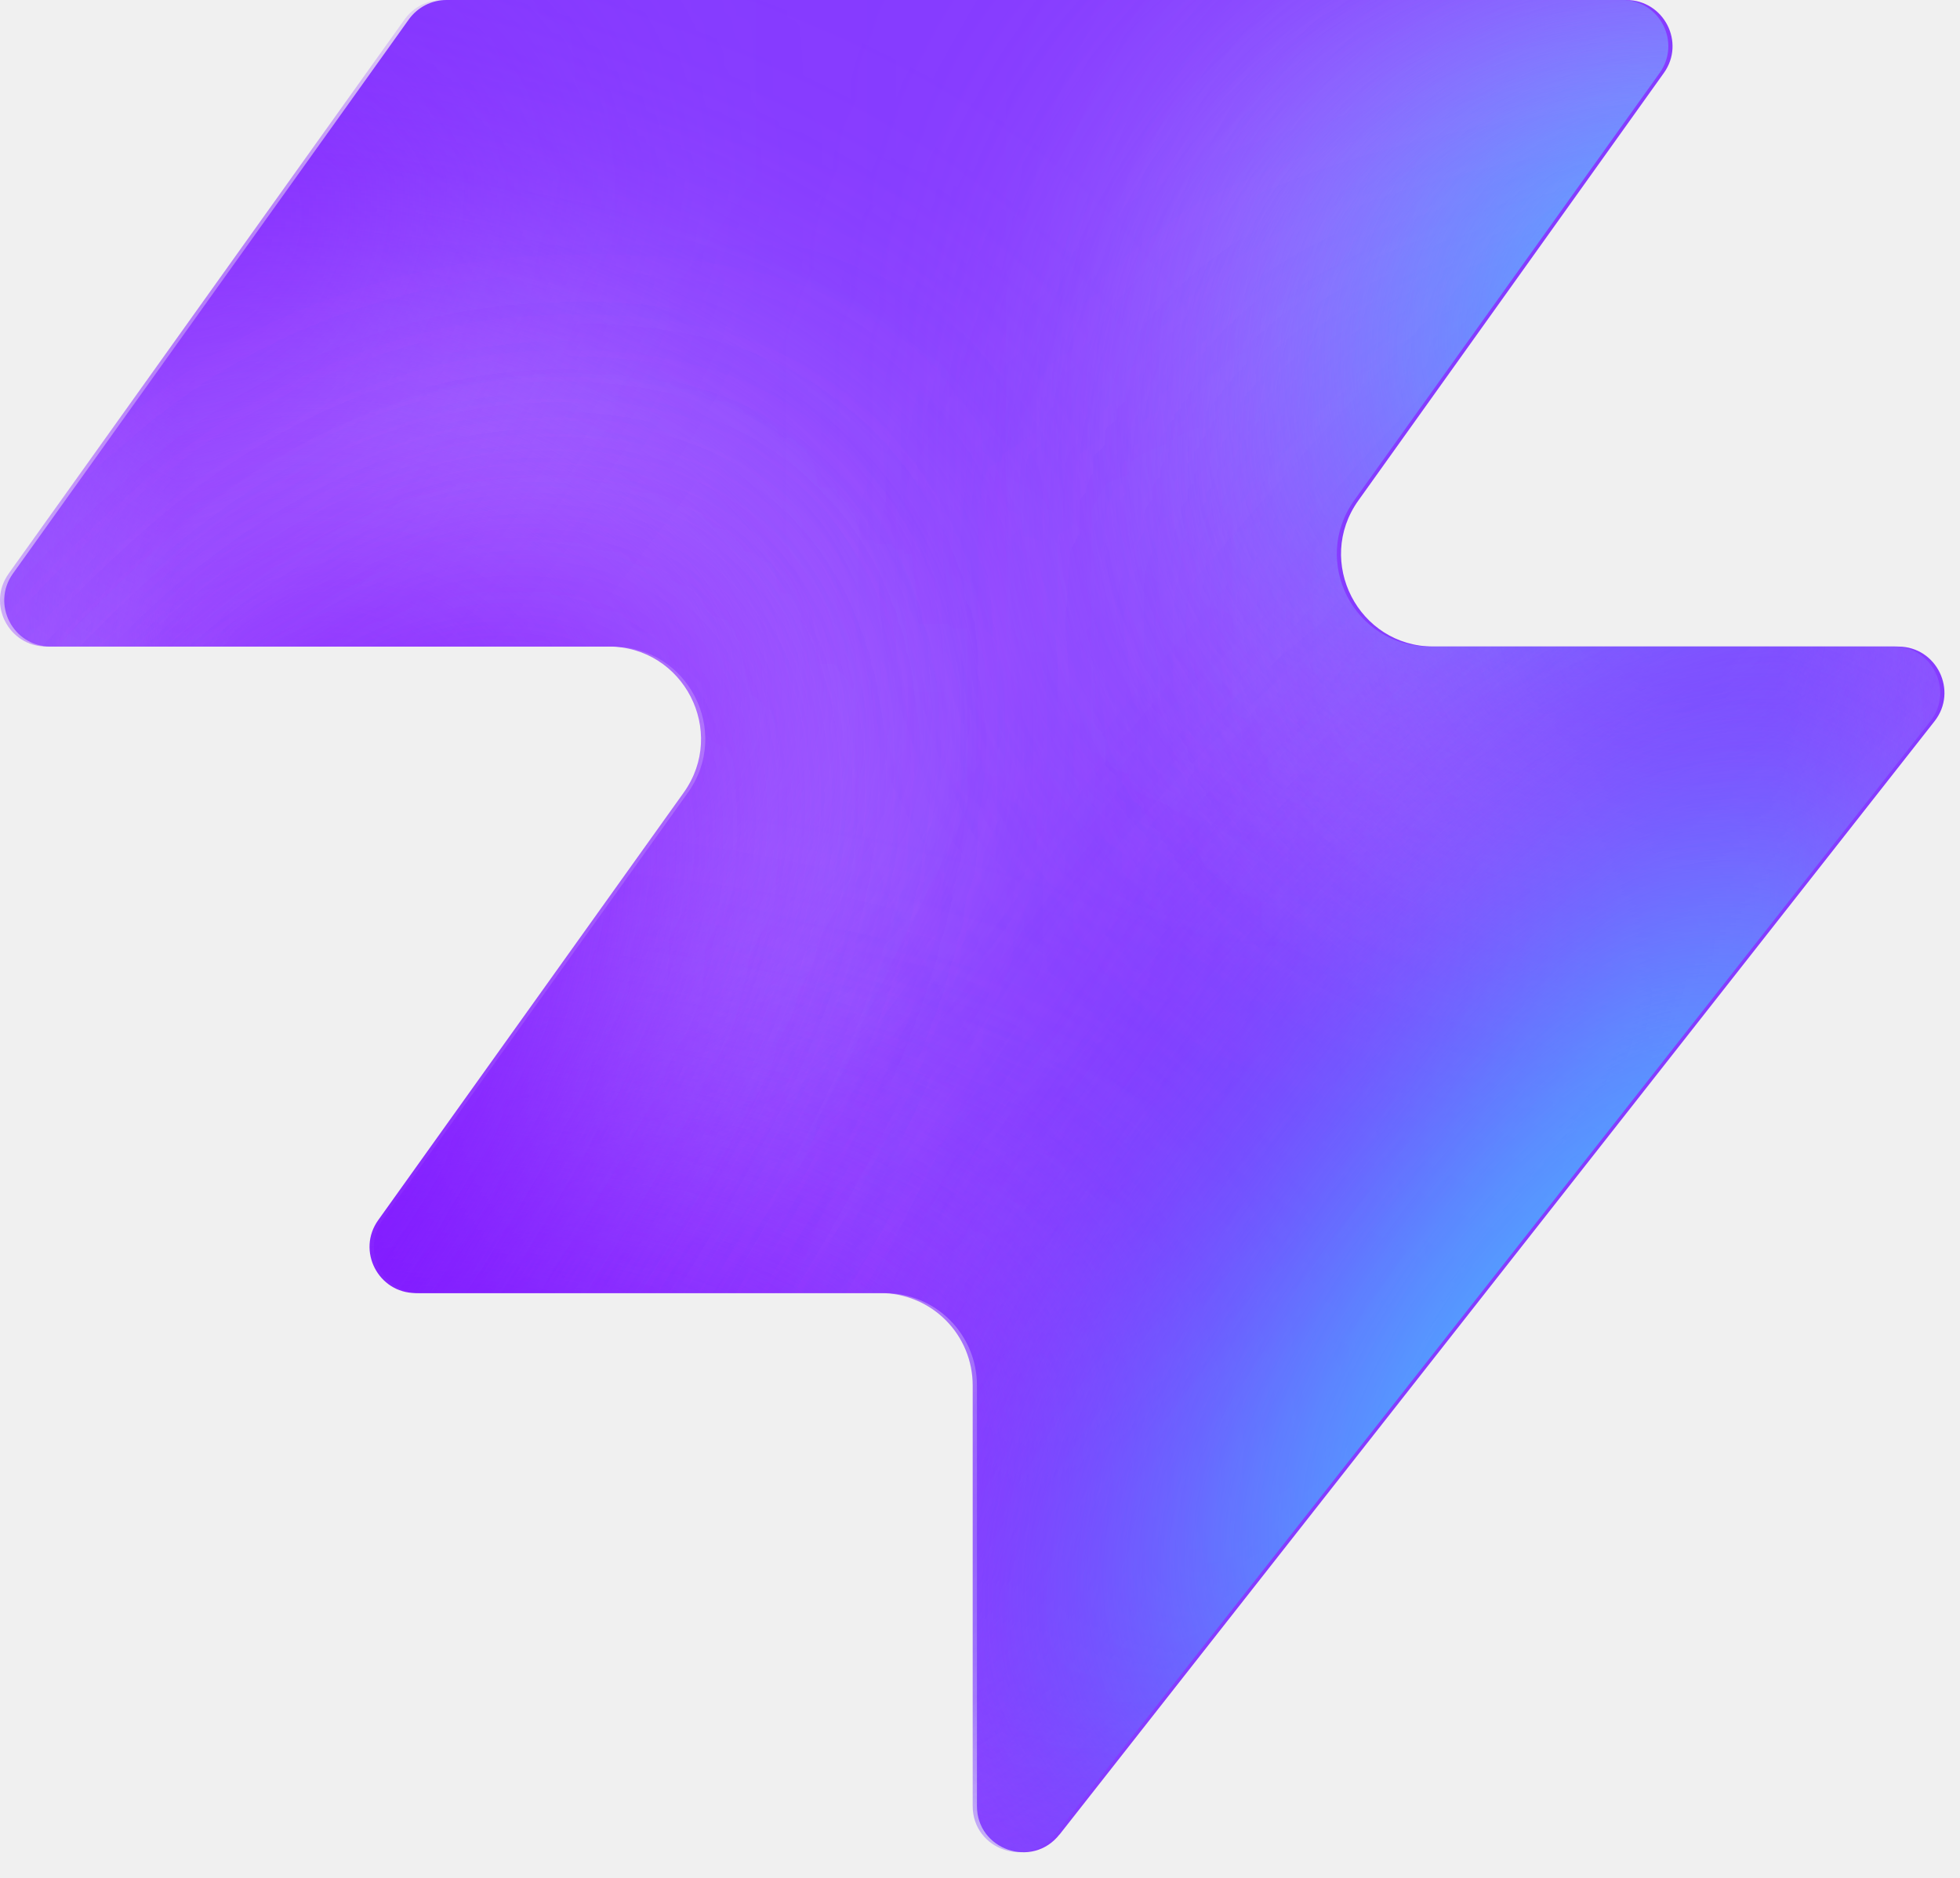
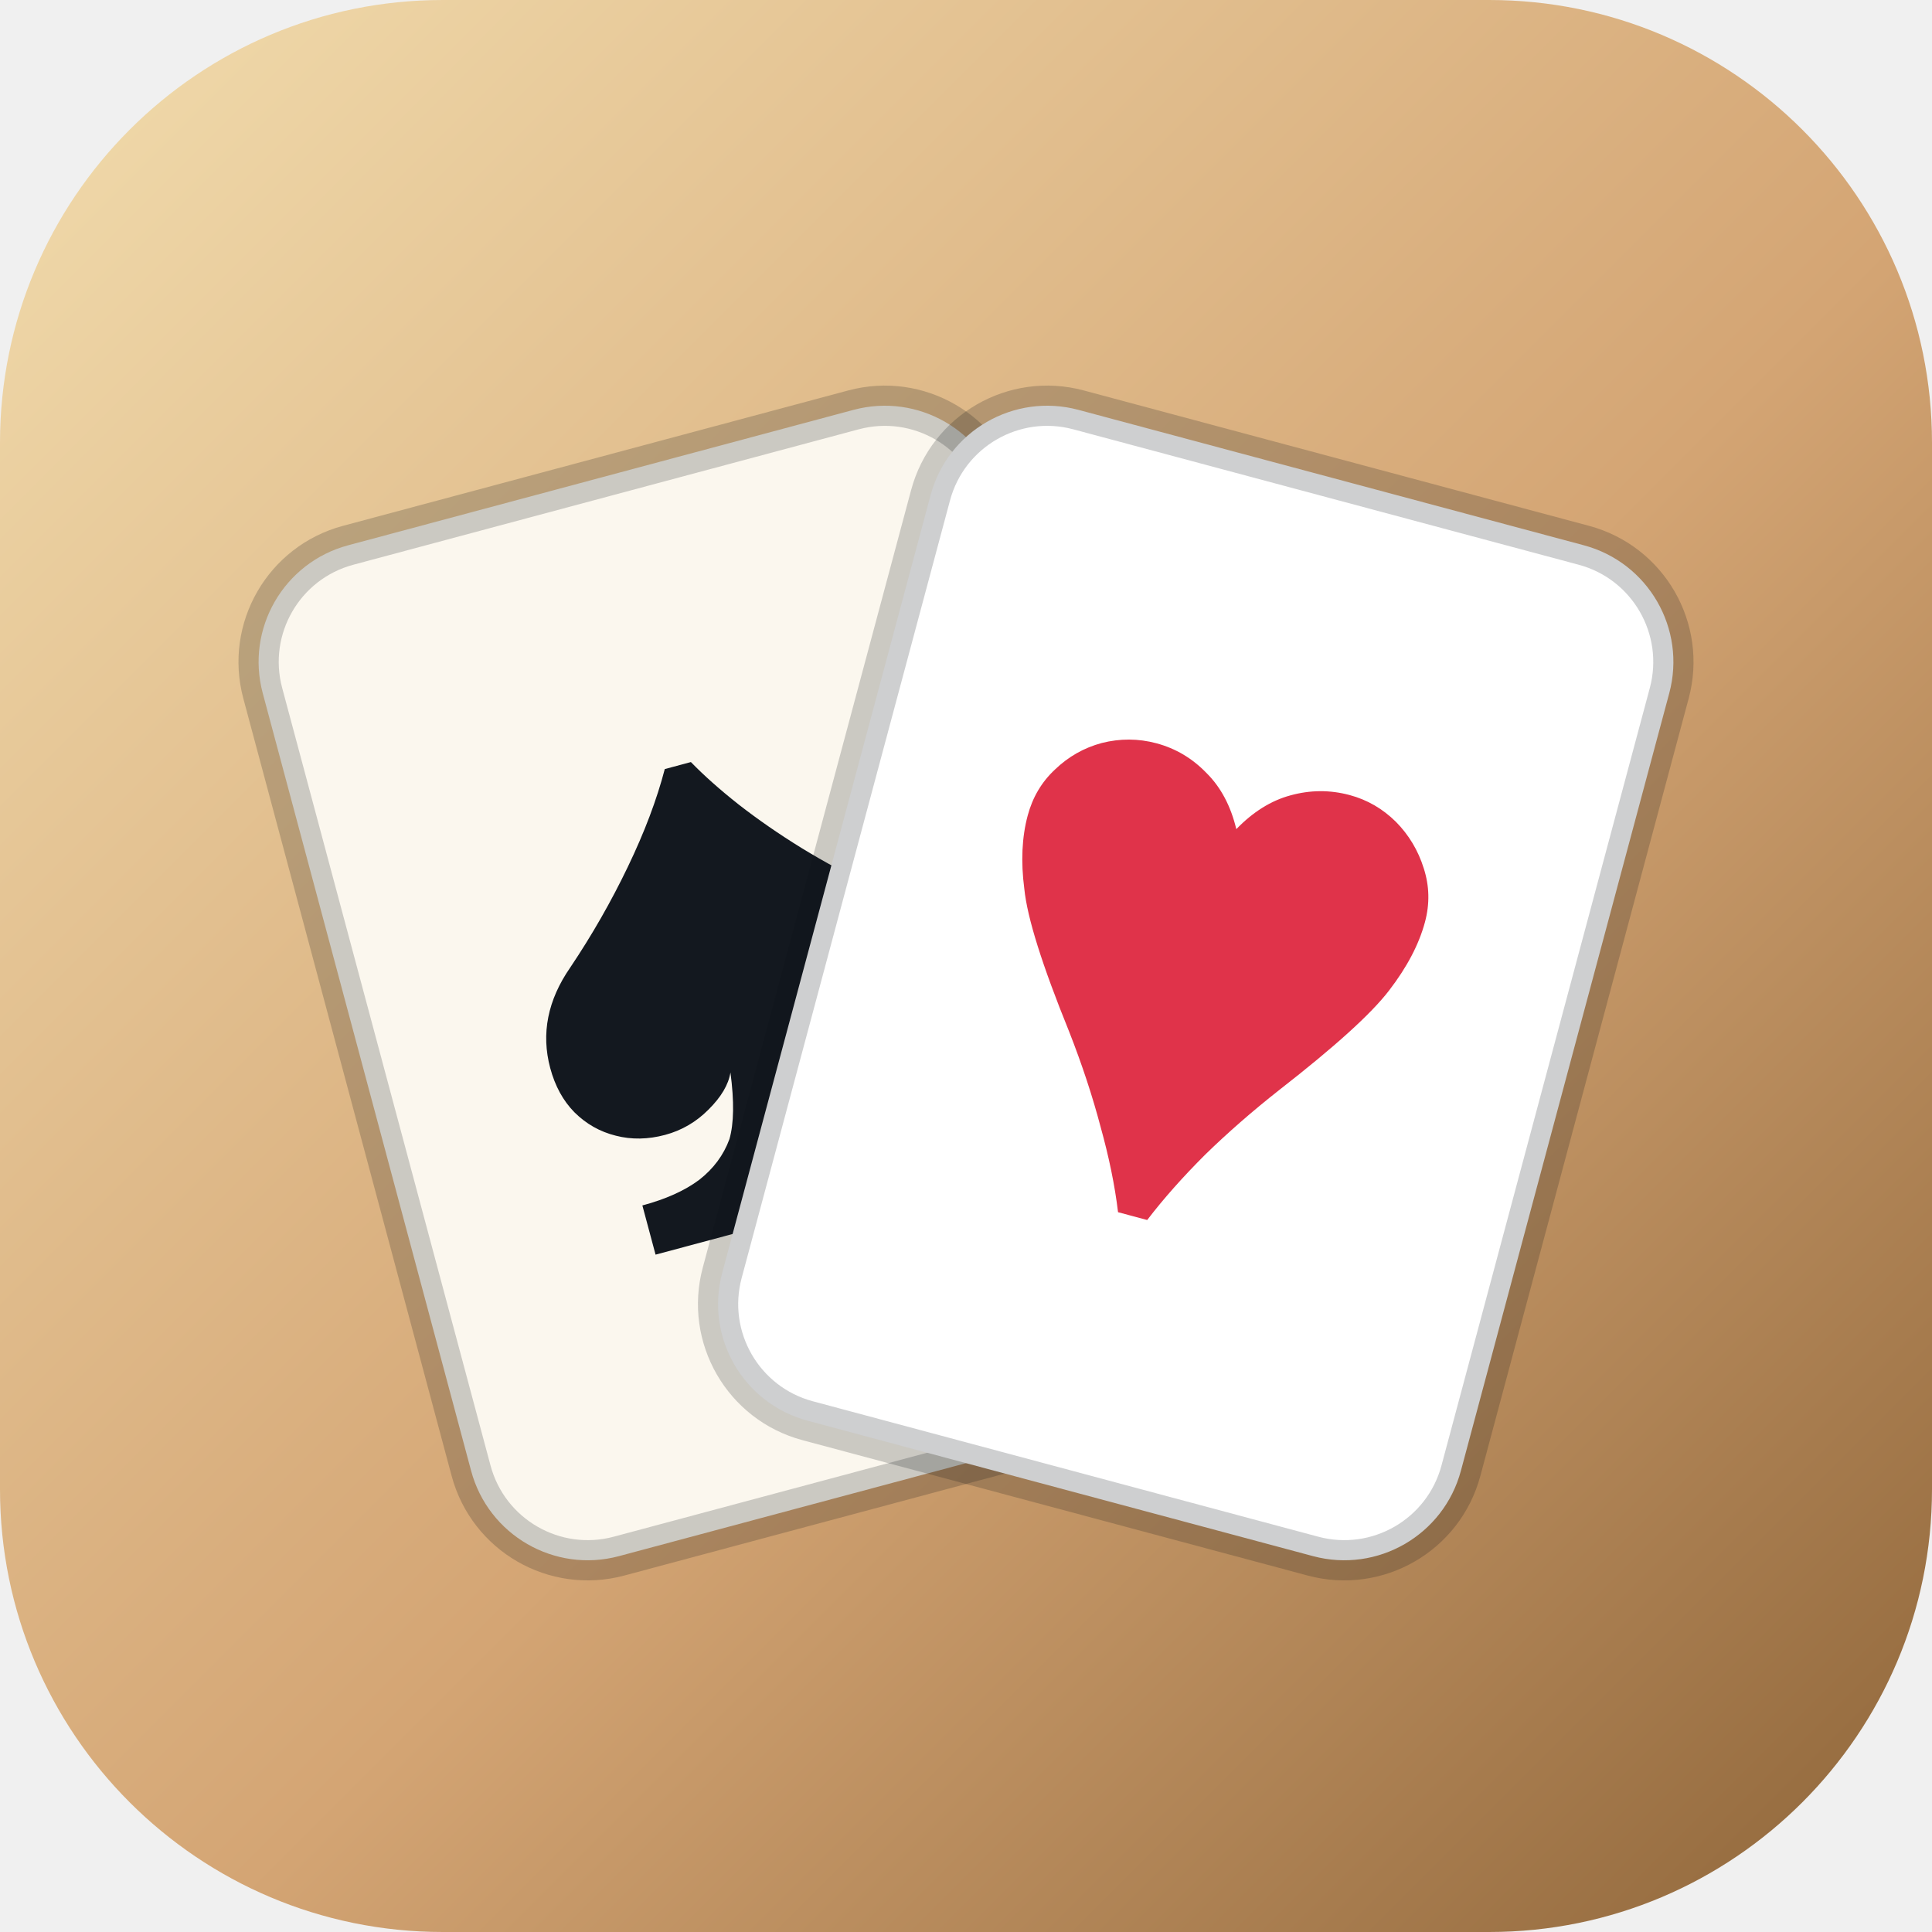
- <svg xmlns="http://www.w3.org/2000/svg" width="48" height="46" fill="none" viewBox="0 0 48 46">
-   <path fill="#863bff" d="M25.946 44.938c-.664.845-2.021.375-2.021-.698V33.937a2.26 2.26 0 0 0-2.262-2.262H10.287c-.92 0-1.456-1.04-.92-1.788l7.48-10.471c1.07-1.497 0-3.578-1.842-3.578H1.237c-.92 0-1.456-1.04-.92-1.788L10.013.474c.214-.297.556-.474.92-.474h28.894c.92 0 1.456 1.04.92 1.788l-7.48 10.471c-1.07 1.498 0 3.579 1.842 3.579h11.377c.943 0 1.473 1.088.89 1.83L25.947 44.94z" style="fill:#863bff;fill:color(display-p3 .525 .23 1);fill-opacity:1" />
-   <mask id="a" width="48" height="46" x="0" y="0" maskUnits="userSpaceOnUse" style="mask-type:alpha">
-     <path fill="#000" d="M25.842 44.938c-.664.844-2.021.375-2.021-.698V33.937a2.26 2.26 0 0 0-2.262-2.262H10.183c-.92 0-1.456-1.04-.92-1.788l7.48-10.471c1.07-1.498 0-3.579-1.842-3.579H1.133c-.92 0-1.456-1.04-.92-1.787L9.91.473c.214-.297.556-.474.92-.474h28.894c.92 0 1.456 1.04.92 1.788l-7.48 10.471c-1.07 1.498 0 3.578 1.842 3.578h11.377c.943 0 1.473 1.088.89 1.832L25.843 44.94z" style="fill:#000;fill-opacity:1" />
-   </mask>
-   <g mask="url(#a)">
-     <g filter="url(#b)">
-       <ellipse cx="5.508" cy="14.704" fill="#ede6ff" rx="5.508" ry="14.704" style="fill:#ede6ff;fill:color(display-p3 .927 .903 1);fill-opacity:1" transform="matrix(.00324 1 1 -.00324 -4.47 31.516)" />
-     </g>
-     <g filter="url(#c)">
-       <ellipse cx="10.399" cy="29.851" fill="#ede6ff" rx="10.399" ry="29.851" style="fill:#ede6ff;fill:color(display-p3 .927 .903 1);fill-opacity:1" transform="matrix(.00324 1 1 -.00324 -39.328 7.883)" />
-     </g>
-     <g filter="url(#d)">
-       <ellipse cx="5.508" cy="30.487" fill="#7e14ff" rx="5.508" ry="30.487" style="fill:#7e14ff;fill:color(display-p3 .492 .077 1);fill-opacity:1" transform="rotate(89.814 -25.913 -14.639)scale(1 -1)" />
-     </g>
-     <g filter="url(#e)">
-       <ellipse cx="5.508" cy="30.599" fill="#7e14ff" rx="5.508" ry="30.599" style="fill:#7e14ff;fill:color(display-p3 .492 .077 1);fill-opacity:1" transform="rotate(89.814 -32.644 -3.334)scale(1 -1)" />
-     </g>
-     <g filter="url(#f)">
-       <ellipse cx="5.508" cy="30.599" fill="#7e14ff" rx="5.508" ry="30.599" style="fill:#7e14ff;fill:color(display-p3 .492 .077 1);fill-opacity:1" transform="matrix(.00324 1 1 -.00324 -34.34 30.47)" />
-     </g>
-     <g filter="url(#g)">
-       <ellipse cx="14.072" cy="22.078" fill="#ede6ff" rx="14.072" ry="22.078" style="fill:#ede6ff;fill:color(display-p3 .927 .903 1);fill-opacity:1" transform="rotate(93.35 24.506 48.493)scale(-1 1)" />
-     </g>
-     <g filter="url(#h)">
-       <ellipse cx="3.47" cy="21.501" fill="#7e14ff" rx="3.47" ry="21.501" style="fill:#7e14ff;fill:color(display-p3 .492 .077 1);fill-opacity:1" transform="rotate(89.009 28.708 47.59)scale(-1 1)" />
-     </g>
-     <g filter="url(#i)">
-       <ellipse cx="3.47" cy="21.501" fill="#7e14ff" rx="3.47" ry="21.501" style="fill:#7e14ff;fill:color(display-p3 .492 .077 1);fill-opacity:1" transform="rotate(89.009 28.708 47.59)scale(-1 1)" />
-     </g>
-     <g filter="url(#j)">
-       <ellipse cx=".387" cy="8.972" fill="#7e14ff" rx="4.407" ry="29.108" style="fill:#7e14ff;fill:color(display-p3 .492 .077 1);fill-opacity:1" transform="rotate(39.51 .387 8.972)" />
-     </g>
-     <g filter="url(#k)">
-       <ellipse cx="47.523" cy="-6.092" fill="#7e14ff" rx="4.407" ry="29.108" style="fill:#7e14ff;fill:color(display-p3 .492 .077 1);fill-opacity:1" transform="rotate(37.892 47.523 -6.092)" />
-     </g>
-     <g filter="url(#l)">
-       <ellipse cx="41.412" cy="6.333" fill="#47bfff" rx="5.971" ry="9.665" style="fill:#47bfff;fill:color(display-p3 .28 .748 1);fill-opacity:1" transform="rotate(37.892 41.412 6.333)" />
-     </g>
-     <g filter="url(#m)">
-       <ellipse cx="-1.879" cy="38.332" fill="#7e14ff" rx="4.407" ry="29.108" style="fill:#7e14ff;fill:color(display-p3 .492 .077 1);fill-opacity:1" transform="rotate(37.892 -1.88 38.332)" />
-     </g>
-     <g filter="url(#n)">
-       <ellipse cx="-1.879" cy="38.332" fill="#7e14ff" rx="4.407" ry="29.108" style="fill:#7e14ff;fill:color(display-p3 .492 .077 1);fill-opacity:1" transform="rotate(37.892 -1.88 38.332)" />
-     </g>
-     <g filter="url(#o)">
-       <ellipse cx="35.651" cy="29.907" fill="#7e14ff" rx="4.407" ry="29.108" style="fill:#7e14ff;fill:color(display-p3 .492 .077 1);fill-opacity:1" transform="rotate(37.892 35.651 29.907)" />
-     </g>
-     <g filter="url(#p)">
-       <ellipse cx="38.418" cy="32.4" fill="#47bfff" rx="5.971" ry="15.297" style="fill:#47bfff;fill:color(display-p3 .28 .748 1);fill-opacity:1" transform="rotate(37.892 38.418 32.4)" />
-     </g>
+ <svg xmlns="http://www.w3.org/2000/svg" width="32" height="32" viewBox="0 0 48 48" fill="none">
+   <defs>
+     <linearGradient id="g" x1="0" y1="0" x2="1" y2="1">
+       <stop offset="0" stop-color="#f2ddae" />
+       <stop offset="0.55" stop-color="#d4a574" />
+       <stop offset="1" stop-color="#8d6438" />
+     </linearGradient>
+   </defs>
+   <rect width="48" height="48" rx="11" fill="url(#g)" />
+   <g transform="rotate(-15 20 25)">
+     <rect x="9" y="11" width="19" height="26" rx="3" fill="#FBF7EE" stroke="#0b0f14" stroke-opacity="0.2" />
+     <text x="18.5" y="30" font-family="'Segoe UI Symbol','Noto Sans Symbols2',serif" font-size="16" text-anchor="middle" fill="#13181f">♠</text>
  </g>
-   <defs>
-     <filter id="b" width="60.045" height="41.654" x="-19.77" y="16.149" color-interpolation-filters="sRGB" filterUnits="userSpaceOnUse">
-       <feFlood flood-opacity="0" result="BackgroundImageFix" />
-       <feBlend in="SourceGraphic" in2="BackgroundImageFix" result="shape" />
-       <feGaussianBlur result="effect1_foregroundBlur_2002_17158" stdDeviation="7.659" />
-     </filter>
-     <filter id="c" width="90.34" height="51.437" x="-54.613" y="-7.533" color-interpolation-filters="sRGB" filterUnits="userSpaceOnUse">
-       <feFlood flood-opacity="0" result="BackgroundImageFix" />
-       <feBlend in="SourceGraphic" in2="BackgroundImageFix" result="shape" />
-       <feGaussianBlur result="effect1_foregroundBlur_2002_17158" stdDeviation="7.659" />
-     </filter>
-     <filter id="d" width="79.355" height="29.4" x="-49.64" y="2.03" color-interpolation-filters="sRGB" filterUnits="userSpaceOnUse">
-       <feFlood flood-opacity="0" result="BackgroundImageFix" />
-       <feBlend in="SourceGraphic" in2="BackgroundImageFix" result="shape" />
-       <feGaussianBlur result="effect1_foregroundBlur_2002_17158" stdDeviation="4.596" />
-     </filter>
-     <filter id="e" width="79.579" height="29.4" x="-45.045" y="20.029" color-interpolation-filters="sRGB" filterUnits="userSpaceOnUse">
-       <feFlood flood-opacity="0" result="BackgroundImageFix" />
-       <feBlend in="SourceGraphic" in2="BackgroundImageFix" result="shape" />
-       <feGaussianBlur result="effect1_foregroundBlur_2002_17158" stdDeviation="4.596" />
-     </filter>
-     <filter id="f" width="79.579" height="29.4" x="-43.513" y="21.178" color-interpolation-filters="sRGB" filterUnits="userSpaceOnUse">
-       <feFlood flood-opacity="0" result="BackgroundImageFix" />
-       <feBlend in="SourceGraphic" in2="BackgroundImageFix" result="shape" />
-       <feGaussianBlur result="effect1_foregroundBlur_2002_17158" stdDeviation="4.596" />
-     </filter>
-     <filter id="g" width="74.749" height="58.852" x="15.756" y="-17.901" color-interpolation-filters="sRGB" filterUnits="userSpaceOnUse">
-       <feFlood flood-opacity="0" result="BackgroundImageFix" />
-       <feBlend in="SourceGraphic" in2="BackgroundImageFix" result="shape" />
-       <feGaussianBlur result="effect1_foregroundBlur_2002_17158" stdDeviation="7.659" />
-     </filter>
-     <filter id="h" width="61.377" height="25.362" x="23.548" y="2.284" color-interpolation-filters="sRGB" filterUnits="userSpaceOnUse">
-       <feFlood flood-opacity="0" result="BackgroundImageFix" />
-       <feBlend in="SourceGraphic" in2="BackgroundImageFix" result="shape" />
-       <feGaussianBlur result="effect1_foregroundBlur_2002_17158" stdDeviation="4.596" />
-     </filter>
-     <filter id="i" width="61.377" height="25.362" x="23.548" y="2.284" color-interpolation-filters="sRGB" filterUnits="userSpaceOnUse">
-       <feFlood flood-opacity="0" result="BackgroundImageFix" />
-       <feBlend in="SourceGraphic" in2="BackgroundImageFix" result="shape" />
-       <feGaussianBlur result="effect1_foregroundBlur_2002_17158" stdDeviation="4.596" />
-     </filter>
-     <filter id="j" width="56.045" height="63.649" x="-27.636" y="-22.853" color-interpolation-filters="sRGB" filterUnits="userSpaceOnUse">
-       <feFlood flood-opacity="0" result="BackgroundImageFix" />
-       <feBlend in="SourceGraphic" in2="BackgroundImageFix" result="shape" />
-       <feGaussianBlur result="effect1_foregroundBlur_2002_17158" stdDeviation="4.596" />
-     </filter>
-     <filter id="k" width="54.814" height="64.646" x="20.116" y="-38.415" color-interpolation-filters="sRGB" filterUnits="userSpaceOnUse">
-       <feFlood flood-opacity="0" result="BackgroundImageFix" />
-       <feBlend in="SourceGraphic" in2="BackgroundImageFix" result="shape" />
-       <feGaussianBlur result="effect1_foregroundBlur_2002_17158" stdDeviation="4.596" />
-     </filter>
-     <filter id="l" width="33.541" height="35.313" x="24.641" y="-11.323" color-interpolation-filters="sRGB" filterUnits="userSpaceOnUse">
-       <feFlood flood-opacity="0" result="BackgroundImageFix" />
-       <feBlend in="SourceGraphic" in2="BackgroundImageFix" result="shape" />
-       <feGaussianBlur result="effect1_foregroundBlur_2002_17158" stdDeviation="4.596" />
-     </filter>
-     <filter id="m" width="54.814" height="64.646" x="-29.286" y="6.009" color-interpolation-filters="sRGB" filterUnits="userSpaceOnUse">
-       <feFlood flood-opacity="0" result="BackgroundImageFix" />
-       <feBlend in="SourceGraphic" in2="BackgroundImageFix" result="shape" />
-       <feGaussianBlur result="effect1_foregroundBlur_2002_17158" stdDeviation="4.596" />
-     </filter>
-     <filter id="n" width="54.814" height="64.646" x="-29.286" y="6.009" color-interpolation-filters="sRGB" filterUnits="userSpaceOnUse">
-       <feFlood flood-opacity="0" result="BackgroundImageFix" />
-       <feBlend in="SourceGraphic" in2="BackgroundImageFix" result="shape" />
-       <feGaussianBlur result="effect1_foregroundBlur_2002_17158" stdDeviation="4.596" />
-     </filter>
-     <filter id="o" width="54.814" height="64.646" x="8.244" y="-2.416" color-interpolation-filters="sRGB" filterUnits="userSpaceOnUse">
-       <feFlood flood-opacity="0" result="BackgroundImageFix" />
-       <feBlend in="SourceGraphic" in2="BackgroundImageFix" result="shape" />
-       <feGaussianBlur result="effect1_foregroundBlur_2002_17158" stdDeviation="4.596" />
-     </filter>
-     <filter id="p" width="39.409" height="43.623" x="18.713" y="10.588" color-interpolation-filters="sRGB" filterUnits="userSpaceOnUse">
-       <feFlood flood-opacity="0" result="BackgroundImageFix" />
-       <feBlend in="SourceGraphic" in2="BackgroundImageFix" result="shape" />
-       <feGaussianBlur result="effect1_foregroundBlur_2002_17158" stdDeviation="4.596" />
-     </filter>
-   </defs>
+   <g transform="rotate(15 28 25)">
+     <rect x="20" y="11" width="19" height="26" rx="3" fill="#FFFFFF" stroke="#0b0f14" stroke-opacity="0.2" />
+     <text x="29.5" y="30" font-family="'Segoe UI Symbol','Noto Sans Symbols2',serif" font-size="16" text-anchor="middle" fill="#e0334a">♥</text>
+   </g>
</svg>
